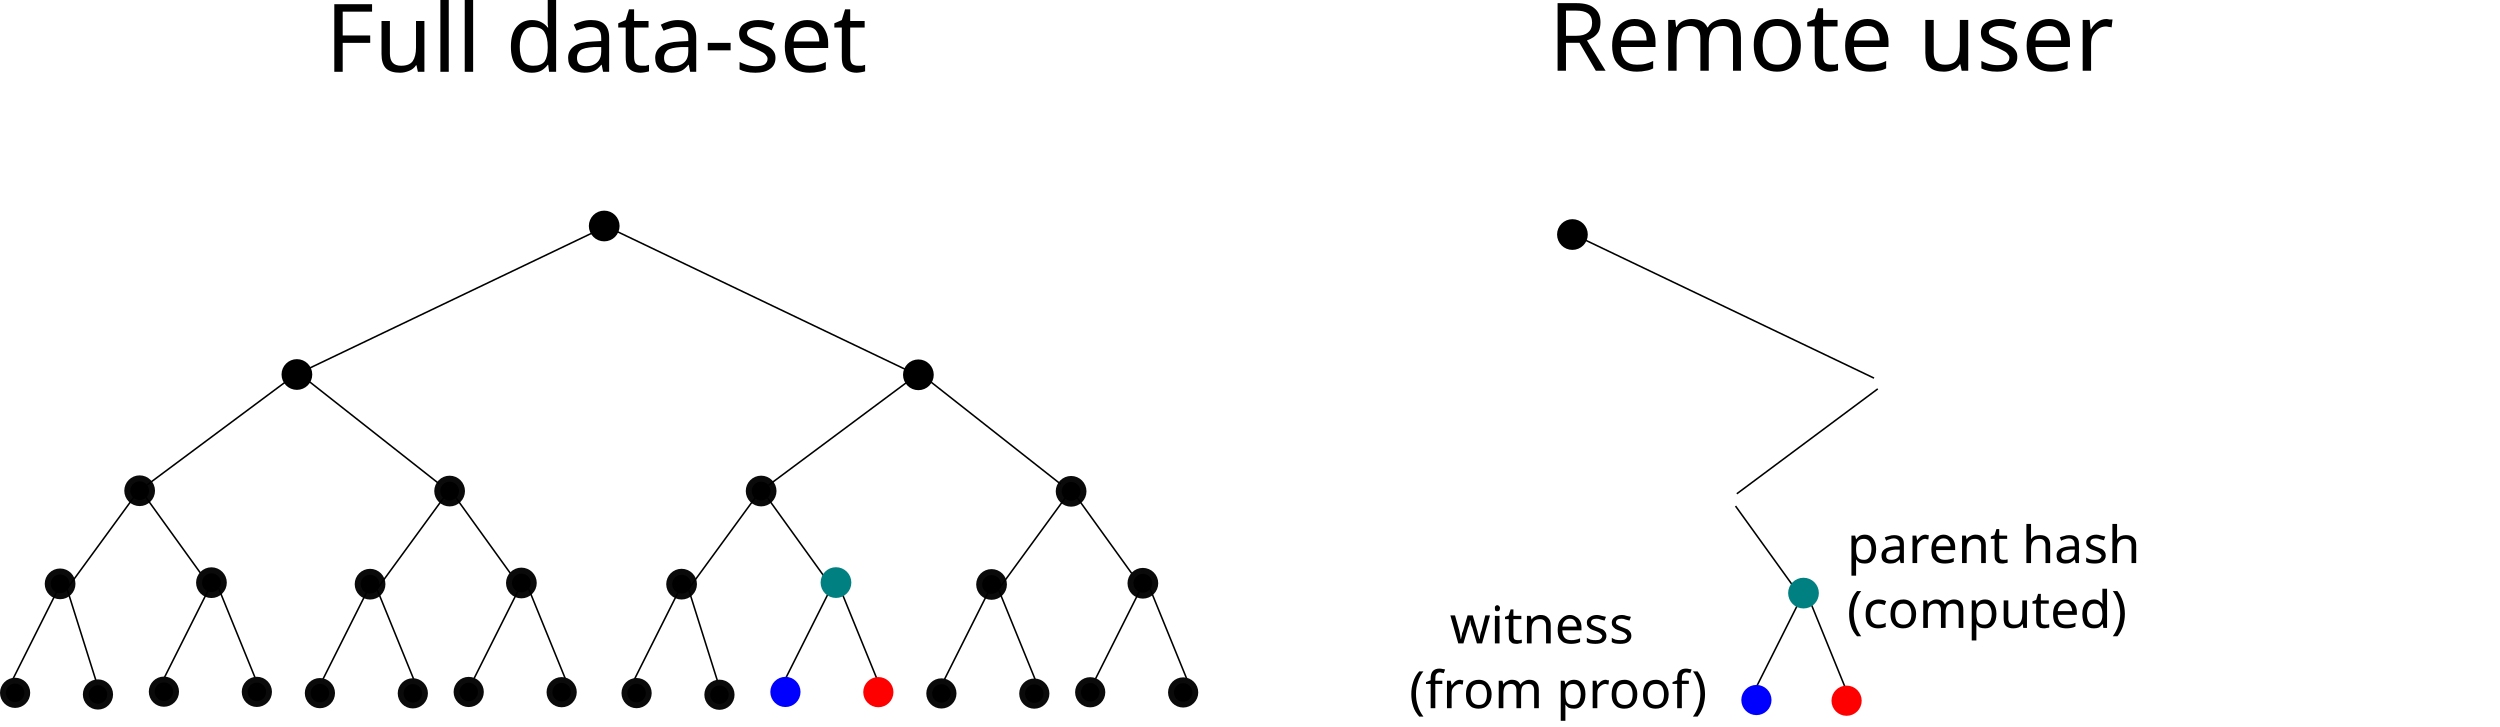
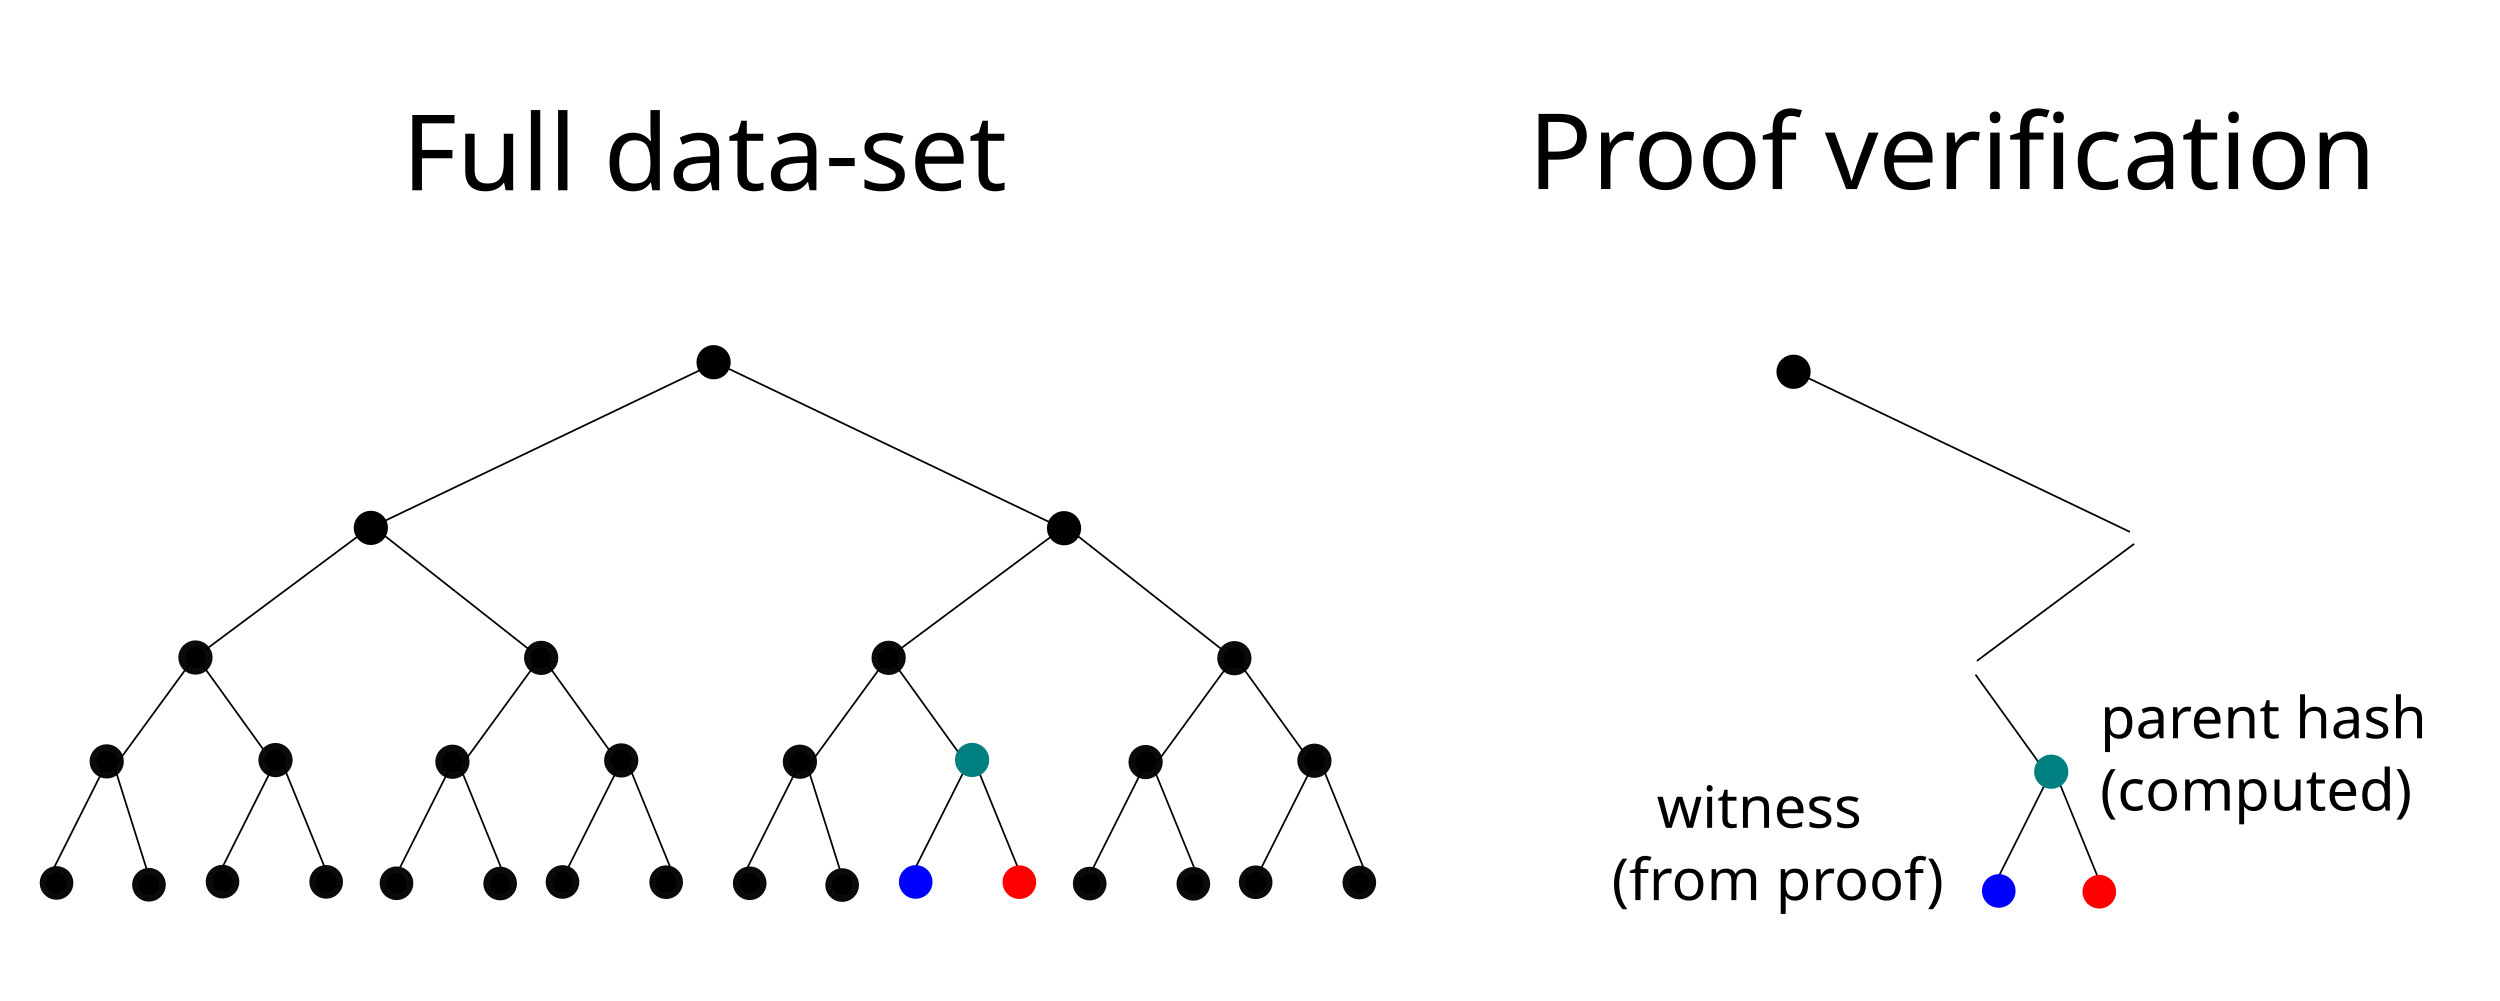
- <svg xmlns="http://www.w3.org/2000/svg" width="83.783mm" height="24.342mm" viewBox="0 0 83.783 24.342" version="1.1" id="svg8">
+ <svg xmlns="http://www.w3.org/2000/svg" width="150mm" height="60mm" viewBox="0 0 150 60" version="1.1" id="svg8">
  <defs id="defs2">
    <marker orient="auto" refY="0" refX="0" id="Arrow2Send" style="overflow:visible">
      <path id="path909" style="fill:#000000;fill-opacity:1;fill-rule:evenodd;stroke:#000000;stroke-width:0.625;stroke-linejoin:round;stroke-opacity:1" d="M 8.719,4.034 -2.207,0.016 8.719,-4.002 c -1.745,2.372 -1.735,5.617 -6e-7,8.035 z" transform="matrix(-0.3,0,0,-0.3,0.69,0)" />
    </marker>
    <marker orient="auto" refY="0" refX="0" id="Arrow1Mend" style="overflow:visible">
      <path id="path885" d="M 0,0 5,-5 -12.5,0 5,5 Z" style="fill:#000000;fill-opacity:1;fill-rule:evenodd;stroke:#000000;stroke-width:1pt;stroke-opacity:1" transform="matrix(-0.4,0,0,-0.4,-4,0)" />
    </marker>
    <marker orient="auto" refY="0" refX="0" id="Arrow2Mend" style="overflow:visible">
      <path id="path903" style="fill:#000000;fill-opacity:1;fill-rule:evenodd;stroke:#000000;stroke-width:0.625;stroke-linejoin:round;stroke-opacity:1" d="M 8.719,4.034 -2.207,0.016 8.719,-4.002 c -1.745,2.372 -1.735,5.617 -6e-7,8.035 z" transform="scale(-0.6)" />
    </marker>
    <marker orient="auto" refY="0" refX="0" id="Arrow2Send-9" style="overflow:visible">
      <path id="path909-6" style="fill:#000000;fill-opacity:1;fill-rule:evenodd;stroke:#000000;stroke-width:0.625;stroke-linejoin:round;stroke-opacity:1" d="M 8.719,4.034 -2.207,0.016 8.719,-4.002 c -1.745,2.372 -1.735,5.617 -6e-7,8.035 z" transform="matrix(-0.3,0,0,-0.3,0.69,0)" />
    </marker>
    <marker orient="auto" refY="0" refX="0" id="Arrow2Send-9-0" style="overflow:visible">
      <path id="path909-6-4" style="fill:#000000;fill-opacity:1;fill-rule:evenodd;stroke:#000000;stroke-width:0.625;stroke-linejoin:round;stroke-opacity:1" d="M 8.719,4.034 -2.207,0.016 8.719,-4.002 c -1.745,2.372 -1.735,5.617 -6e-7,8.035 z" transform="matrix(-0.3,0,0,-0.3,0.69,0)" />
    </marker>
    <marker orient="auto" refY="0" refX="0" id="Arrow2Send-2" style="overflow:visible">
      <path id="path909-2" style="fill:#000000;fill-opacity:1;fill-rule:evenodd;stroke:#000000;stroke-width:0.625;stroke-linejoin:round;stroke-opacity:1" d="M 8.719,4.034 -2.207,0.016 8.719,-4.002 c -1.745,2.372 -1.735,5.617 -6e-7,8.035 z" transform="matrix(-0.3,0,0,-0.3,0.69,0)" />
    </marker>
    <marker orient="auto" refY="0" refX="0" id="Arrow2Send-9-0-8" style="overflow:visible">
      <path id="path909-6-4-0" style="fill:#000000;fill-opacity:1;fill-rule:evenodd;stroke:#000000;stroke-width:0.625;stroke-linejoin:round;stroke-opacity:1" d="M 8.719,4.034 -2.207,0.016 8.719,-4.002 c -1.745,2.372 -1.735,5.617 -6e-7,8.035 z" transform="matrix(-0.3,0,0,-0.3,0.69,0)" />
    </marker>
    <marker orient="auto" refY="0" refX="0" id="Arrow2Send-2-4" style="overflow:visible">
      <path id="path909-2-0" style="fill:#000000;fill-opacity:1;fill-rule:evenodd;stroke:#000000;stroke-width:0.625;stroke-linejoin:round;stroke-opacity:1" d="M 8.719,4.034 -2.207,0.016 8.719,-4.002 c -1.745,2.372 -1.735,5.617 -6e-7,8.035 z" transform="matrix(-0.3,0,0,-0.3,0.69,0)" />
    </marker>
  </defs>
-   <g id="layer1" transform="translate(-142.2729,-45.375)">
-     <circle style="fill:#000000;fill-opacity:1;stroke:#0a0a0a;stroke-width:0.2;stroke-linecap:square;stroke-linejoin:miter;stroke-miterlimit:4;stroke-dasharray:none;stroke-dashoffset:0;stroke-opacity:1" id="path2131-0" cx="144.287" cy="64.942" r="0.415" />
-     <path style="fill:none;stroke:#000000;stroke-width:0.053px;stroke-linecap:butt;stroke-linejoin:miter;stroke-opacity:1" d="m 142.572,68.399 1.68,-3.347" id="path2162" />
-     <path style="fill:none;stroke:#000000;stroke-width:0.053px;stroke-linecap:butt;stroke-linejoin:miter;stroke-opacity:1" d="m 145.588,68.5 -1.069,-3.394" id="path2162-6" />
-     <circle style="fill:#000000;fill-opacity:1;stroke:#0a0a0a;stroke-width:0.2;stroke-linecap:square;stroke-linejoin:miter;stroke-miterlimit:4;stroke-dasharray:none;stroke-dashoffset:0;stroke-opacity:1" id="path2131-0-2-0" cx="146.953" cy="61.821" r="0.415" />
-     <path style="fill:none;stroke:#000000;stroke-width:0.053px;stroke-linecap:butt;stroke-linejoin:miter;stroke-opacity:1" d="m 144.519,65.105 2.347,-3.214" id="path2162-64-8" />
-     <path style="fill:none;stroke:#000000;stroke-width:0.053px;stroke-linecap:butt;stroke-linejoin:miter;stroke-opacity:1" d="m 149.133,64.778 -1.974,-2.741" id="path2162-6-8-1" />
-     <circle style="fill:#000000;fill-opacity:1;stroke:#0a0a0a;stroke-width:0.2;stroke-linecap:square;stroke-linejoin:miter;stroke-miterlimit:4;stroke-dasharray:none;stroke-dashoffset:0;stroke-opacity:1" id="path2131-0-2" cx="149.359" cy="64.902" r="0.415" />
-     <path style="fill:none;stroke:#000000;stroke-width:0.053px;stroke-linecap:butt;stroke-linejoin:miter;stroke-opacity:1" d="m 147.643,68.359 1.68,-3.347" id="path2162-7" />
-     <path style="fill:none;stroke:#000000;stroke-width:0.053px;stroke-linecap:butt;stroke-linejoin:miter;stroke-opacity:1" d="m 150.924,68.339 -1.334,-3.274" id="path2162-6-5" />
-     <circle style="fill:#000000;fill-opacity:1;stroke:#0a0a0a;stroke-width:0.2;stroke-linecap:square;stroke-linejoin:miter;stroke-miterlimit:4;stroke-dasharray:none;stroke-dashoffset:0;stroke-opacity:1" id="path2131-0-7" cx="154.675" cy="64.953" r="0.415" />
-     <path style="fill:none;stroke:#000000;stroke-width:0.053px;stroke-linecap:butt;stroke-linejoin:miter;stroke-opacity:1" d="M 152.959,68.41 154.64,65.062" id="path2162-9" />
-     <path style="fill:none;stroke:#000000;stroke-width:0.053px;stroke-linecap:butt;stroke-linejoin:miter;stroke-opacity:1" d="m 156.24,68.39 -1.334,-3.274" id="path2162-6-1" />
-     <circle style="fill:#000000;fill-opacity:1;stroke:#0a0a0a;stroke-width:0.2;stroke-linecap:square;stroke-linejoin:miter;stroke-miterlimit:4;stroke-dasharray:none;stroke-dashoffset:0;stroke-opacity:1" id="path2131-0-2-0-7" cx="157.341" cy="61.832" r="0.415" />
-     <path style="fill:none;stroke:#000000;stroke-width:0.053px;stroke-linecap:butt;stroke-linejoin:miter;stroke-opacity:1" d="m 154.907,65.116 2.347,-3.214" id="path2162-64-8-0" />
-     <path style="fill:none;stroke:#000000;stroke-width:0.053px;stroke-linecap:butt;stroke-linejoin:miter;stroke-opacity:1" d="m 159.521,64.789 -1.974,-2.741" id="path2162-6-8-1-6" />
-     <circle style="fill:#000000;fill-opacity:1;stroke:#0a0a0a;stroke-width:0.2;stroke-linecap:square;stroke-linejoin:miter;stroke-miterlimit:4;stroke-dasharray:none;stroke-dashoffset:0;stroke-opacity:1" id="path2131-0-2-8" cx="159.746" cy="64.913" r="0.415" />
-     <path style="fill:none;stroke:#000000;stroke-width:0.053px;stroke-linecap:butt;stroke-linejoin:miter;stroke-opacity:1" d="m 158.031,68.37 1.68,-3.347" id="path2162-7-3" />
-     <path style="fill:none;stroke:#000000;stroke-width:0.053px;stroke-linecap:butt;stroke-linejoin:miter;stroke-opacity:1" d="m 161.312,68.35 -1.334,-3.274" id="path2162-6-5-9" />
-     <circle style="fill:#000000;fill-opacity:1;stroke:#000000;stroke-width:0.2;stroke-linecap:square;stroke-linejoin:miter;stroke-miterlimit:4;stroke-dasharray:none;stroke-dashoffset:0;stroke-opacity:1" id="path2131-0-2-0-7-4" cx="152.223" cy="57.926" r="0.415" />
-     <path style="fill:none;stroke:#000000;stroke-width:0.053px;stroke-linecap:butt;stroke-linejoin:miter;stroke-opacity:1" d="m 147.202,61.627 4.724,-3.516" id="path2162-64-8-6" />
-     <path style="fill:none;stroke:#000000;stroke-width:0.053px;stroke-linecap:butt;stroke-linejoin:miter;stroke-opacity:1" d="M 156.99,61.589 152.548,58.092" id="path2162-64-8-6-3" />
-     <circle style="fill:#000000;fill-opacity:1;stroke:#0a0a0a;stroke-width:0.196;stroke-linecap:square;stroke-linejoin:miter;stroke-miterlimit:4;stroke-dasharray:none;stroke-dashoffset:0;stroke-opacity:1" id="path2131" cx="142.779" cy="68.594" r="0.408" />
-     <circle style="fill:#000000;fill-opacity:1;stroke:#0a0a0a;stroke-width:0.196;stroke-linecap:square;stroke-linejoin:miter;stroke-miterlimit:4;stroke-dasharray:none;stroke-dashoffset:0;stroke-opacity:1" id="path2131-8" cx="145.556" cy="68.649" r="0.408" />
-     <circle style="fill:#000000;fill-opacity:1;stroke:#0a0a0a;stroke-width:0.196;stroke-linecap:square;stroke-linejoin:miter;stroke-miterlimit:4;stroke-dasharray:none;stroke-dashoffset:0;stroke-opacity:1" id="path2131-02" cx="147.766" cy="68.555" r="0.408" />
-     <circle style="fill:#000000;fill-opacity:1;stroke:#0a0a0a;stroke-width:0.196;stroke-linecap:square;stroke-linejoin:miter;stroke-miterlimit:4;stroke-dasharray:none;stroke-dashoffset:0;stroke-opacity:1" id="path2131-8-9" cx="150.881" cy="68.562" r="0.408" />
-     <circle style="fill:#000000;fill-opacity:1;stroke:#0a0a0a;stroke-width:0.196;stroke-linecap:square;stroke-linejoin:miter;stroke-miterlimit:4;stroke-dasharray:none;stroke-dashoffset:0;stroke-opacity:1" id="path2131-9" cx="152.994" cy="68.604" r="0.408" />
-     <circle style="fill:#000000;fill-opacity:1;stroke:#0a0a0a;stroke-width:0.196;stroke-linecap:square;stroke-linejoin:miter;stroke-miterlimit:4;stroke-dasharray:none;stroke-dashoffset:0;stroke-opacity:1" id="path2131-8-4" cx="156.108" cy="68.611" r="0.408" />
-     <circle style="fill:#000000;fill-opacity:1;stroke:#0a0a0a;stroke-width:0.196;stroke-linecap:square;stroke-linejoin:miter;stroke-miterlimit:4;stroke-dasharray:none;stroke-dashoffset:0;stroke-opacity:1" id="path2131-02-0" cx="157.981" cy="68.565" r="0.408" />
-     <circle style="fill:#000000;fill-opacity:1;stroke:#0a0a0a;stroke-width:0.196;stroke-linecap:square;stroke-linejoin:miter;stroke-miterlimit:4;stroke-dasharray:none;stroke-dashoffset:0;stroke-opacity:1" id="path2131-8-9-5" cx="161.096" cy="68.572" r="0.408" />
-     <circle style="fill:#000000;fill-opacity:1;stroke:#0a0a0a;stroke-width:0.2;stroke-linecap:square;stroke-linejoin:miter;stroke-miterlimit:4;stroke-dasharray:none;stroke-dashoffset:0;stroke-opacity:1" id="path2131-0-9" cx="165.115" cy="64.952" r="0.415" />
-     <path style="fill:none;stroke:#000000;stroke-width:0.053px;stroke-linecap:butt;stroke-linejoin:miter;stroke-opacity:1" d="m 163.4,68.409 1.68,-3.347" id="path2162-94" />
-     <path style="fill:none;stroke:#000000;stroke-width:0.053px;stroke-linecap:butt;stroke-linejoin:miter;stroke-opacity:1" d="m 166.416,68.509 -1.069,-3.394" id="path2162-6-9" />
-     <circle style="fill:#000000;fill-opacity:1;stroke:#0a0a0a;stroke-width:0.2;stroke-linecap:square;stroke-linejoin:miter;stroke-miterlimit:4;stroke-dasharray:none;stroke-dashoffset:0;stroke-opacity:1" id="path2131-0-2-0-0" cx="167.781" cy="61.831" r="0.415" />
-     <path style="fill:none;stroke:#000000;stroke-width:0.053px;stroke-linecap:butt;stroke-linejoin:miter;stroke-opacity:1" d="m 165.347,65.115 2.347,-3.214" id="path2162-64-8-5" />
-     <path style="fill:none;stroke:#000000;stroke-width:0.053px;stroke-linecap:butt;stroke-linejoin:miter;stroke-opacity:1" d="m 169.961,64.788 -1.974,-2.741" id="path2162-6-8-1-1" />
-     <path style="fill:none;stroke:#000000;stroke-width:0.053px;stroke-linecap:butt;stroke-linejoin:miter;stroke-opacity:1" d="m 168.472,68.369 1.68,-3.347" id="path2162-7-7" />
-     <path style="fill:none;stroke:#000000;stroke-width:0.053px;stroke-linecap:butt;stroke-linejoin:miter;stroke-opacity:1" d="m 171.752,68.349 -1.334,-3.274" id="path2162-6-5-8" />
-     <circle style="fill:#000000;fill-opacity:1;stroke:#0a0a0a;stroke-width:0.2;stroke-linecap:square;stroke-linejoin:miter;stroke-miterlimit:4;stroke-dasharray:none;stroke-dashoffset:0;stroke-opacity:1" id="path2131-0-7-2" cx="175.503" cy="64.962" r="0.415" />
-     <path style="fill:none;stroke:#000000;stroke-width:0.053px;stroke-linecap:butt;stroke-linejoin:miter;stroke-opacity:1" d="m 173.787,68.419 1.68,-3.347" id="path2162-9-8" />
-     <path style="fill:none;stroke:#000000;stroke-width:0.053px;stroke-linecap:butt;stroke-linejoin:miter;stroke-opacity:1" d="m 177.068,68.399 -1.334,-3.274" id="path2162-6-1-6" />
-     <circle style="fill:#000000;fill-opacity:1;stroke:#0a0a0a;stroke-width:0.2;stroke-linecap:square;stroke-linejoin:miter;stroke-miterlimit:4;stroke-dasharray:none;stroke-dashoffset:0;stroke-opacity:1" id="path2131-0-2-0-7-8" cx="178.169" cy="61.841" r="0.415" />
-     <path style="fill:none;stroke:#000000;stroke-width:0.053px;stroke-linecap:butt;stroke-linejoin:miter;stroke-opacity:1" d="m 175.735,65.125 2.347,-3.214" id="path2162-64-8-0-0" />
-     <path style="fill:none;stroke:#000000;stroke-width:0.053px;stroke-linecap:butt;stroke-linejoin:miter;stroke-opacity:1" d="m 180.349,64.798 -1.974,-2.741" id="path2162-6-8-1-6-5" />
-     <circle style="fill:#000000;fill-opacity:1;stroke:#0a0a0a;stroke-width:0.2;stroke-linecap:square;stroke-linejoin:miter;stroke-miterlimit:4;stroke-dasharray:none;stroke-dashoffset:0;stroke-opacity:1" id="path2131-0-2-8-8" cx="180.574" cy="64.922" r="0.415" />
-     <path style="fill:none;stroke:#000000;stroke-width:0.053px;stroke-linecap:butt;stroke-linejoin:miter;stroke-opacity:1" d="m 178.859,68.379 1.68,-3.347" id="path2162-7-3-4" />
-     <path style="fill:none;stroke:#000000;stroke-width:0.053px;stroke-linecap:butt;stroke-linejoin:miter;stroke-opacity:1" d="M 182.14,68.359 180.806,65.085" id="path2162-6-5-9-1" />
-     <circle style="fill:#000000;fill-opacity:1;stroke:#000000;stroke-width:0.2;stroke-linecap:square;stroke-linejoin:miter;stroke-miterlimit:4;stroke-dasharray:none;stroke-dashoffset:0;stroke-opacity:1" id="path2131-0-2-0-7-4-5" cx="173.051" cy="57.936" r="0.415" />
-     <path style="fill:none;stroke:#000000;stroke-width:0.053px;stroke-linecap:butt;stroke-linejoin:miter;stroke-opacity:1" d="m 168.03,61.636 4.724,-3.516" id="path2162-64-8-6-1" />
-     <path style="fill:none;stroke:#000000;stroke-width:0.053px;stroke-linecap:butt;stroke-linejoin:miter;stroke-opacity:1" d="M 177.818,61.598 173.376,58.102" id="path2162-64-8-6-3-1" />
-     <circle style="fill:#000000;fill-opacity:1;stroke:#0a0a0a;stroke-width:0.196;stroke-linecap:square;stroke-linejoin:miter;stroke-miterlimit:4;stroke-dasharray:none;stroke-dashoffset:0;stroke-opacity:1" id="path2131-09" cx="163.607" cy="68.603" r="0.408" />
-     <circle style="fill:#000000;fill-opacity:1;stroke:#0a0a0a;stroke-width:0.196;stroke-linecap:square;stroke-linejoin:miter;stroke-miterlimit:4;stroke-dasharray:none;stroke-dashoffset:0;stroke-opacity:1" id="path2131-8-5" cx="166.384" cy="68.658" r="0.408" />
-     <circle style="fill:#0000ff;fill-opacity:1;stroke:#0000ff;stroke-width:0.196;stroke-linecap:square;stroke-linejoin:miter;stroke-miterlimit:4;stroke-dasharray:none;stroke-dashoffset:0;stroke-opacity:1" id="path2131-02-6" cx="168.595" cy="68.564" r="0.408" />
-     <circle style="fill:#ff0000;fill-opacity:1;stroke:#ff0000;stroke-width:0.196;stroke-linecap:square;stroke-linejoin:miter;stroke-miterlimit:4;stroke-dasharray:none;stroke-dashoffset:0;stroke-opacity:1" id="path2131-8-9-6" cx="171.709" cy="68.571" r="0.408" />
-     <circle style="fill:#000000;fill-opacity:1;stroke:#0a0a0a;stroke-width:0.196;stroke-linecap:square;stroke-linejoin:miter;stroke-miterlimit:4;stroke-dasharray:none;stroke-dashoffset:0;stroke-opacity:1" id="path2131-9-4" cx="173.822" cy="68.614" r="0.408" />
-     <circle style="fill:#000000;fill-opacity:1;stroke:#0a0a0a;stroke-width:0.196;stroke-linecap:square;stroke-linejoin:miter;stroke-miterlimit:4;stroke-dasharray:none;stroke-dashoffset:0;stroke-opacity:1" id="path2131-8-4-2" cx="176.936" cy="68.62" r="0.408" />
-     <circle style="fill:#000000;fill-opacity:1;stroke:#0a0a0a;stroke-width:0.196;stroke-linecap:square;stroke-linejoin:miter;stroke-miterlimit:4;stroke-dasharray:none;stroke-dashoffset:0;stroke-opacity:1" id="path2131-02-0-5" cx="178.809" cy="68.575" r="0.408" />
-     <circle style="fill:#000000;fill-opacity:1;stroke:#0a0a0a;stroke-width:0.196;stroke-linecap:square;stroke-linejoin:miter;stroke-miterlimit:4;stroke-dasharray:none;stroke-dashoffset:0;stroke-opacity:1" id="path2131-8-9-5-5" cx="181.924" cy="68.581" r="0.408" />
-     <circle style="fill:#000000;fill-opacity:1;stroke:#000000;stroke-width:0.2;stroke-linecap:square;stroke-linejoin:miter;stroke-miterlimit:4;stroke-dasharray:none;stroke-dashoffset:0;stroke-opacity:1" id="path2131-0-2-0-7-4-5-1" cx="162.522" cy="52.949" r="0.415" />
-     <path style="fill:none;stroke:#000000;stroke-width:0.053px;stroke-linecap:butt;stroke-linejoin:miter;stroke-opacity:1" d="m 152.523,57.771 9.701,-4.638" id="path2162-64-8-6-1-6" />
-     <path style="fill:none;stroke:#000000;stroke-width:0.053px;stroke-linecap:butt;stroke-linejoin:miter;stroke-opacity:1" d="m 172.628,57.76 -9.701,-4.638" id="path2162-64-8-6-1-6-0" />
-     <text xml:space="preserve" style="font-style:normal;font-weight:normal;font-size:3.167px;line-height:1.25;font-family:sans-serif;letter-spacing:0px;word-spacing:0px;fill:#000000;fill-opacity:1;stroke:none;stroke-width:0.079" x="153.163" y="47.782" id="text21453">
-       <tspan id="tspan21451" x="153.163" y="47.782" style="stroke-width:0.079">Full data-set</tspan>
+   <g id="layer1" transform="translate(-142.2729,-9.71656)">
+     <circle style="fill:#000000;fill-opacity:1;stroke:#0a0a0a;stroke-width:0.399;stroke-linecap:square;stroke-linejoin:miter;stroke-miterlimit:4;stroke-dasharray:none;stroke-dashoffset:0;stroke-opacity:1" id="path2131-0" cx="148.676" cy="55.4" r="0.829" />
+     <path style="fill:none;stroke:#000000;stroke-width:0.105px;stroke-linecap:butt;stroke-linejoin:miter;stroke-opacity:1" d="m 145.251,62.304 3.355,-6.684" id="path2162" />
+     <path style="fill:none;stroke:#000000;stroke-width:0.105px;stroke-linecap:butt;stroke-linejoin:miter;stroke-opacity:1" d="m 151.273,62.504 -2.134,-6.778" id="path2162-6" />
+     <circle style="fill:#000000;fill-opacity:1;stroke:#0a0a0a;stroke-width:0.399;stroke-linecap:square;stroke-linejoin:miter;stroke-miterlimit:4;stroke-dasharray:none;stroke-dashoffset:0;stroke-opacity:1" id="path2131-0-2-0" cx="154" cy="49.168" r="0.829" />
+     <path style="fill:none;stroke:#000000;stroke-width:0.105px;stroke-linecap:butt;stroke-linejoin:miter;stroke-opacity:1" d="m 149.139,55.726 4.687,-6.418" id="path2162-64-8" />
+     <path style="fill:none;stroke:#000000;stroke-width:0.105px;stroke-linecap:butt;stroke-linejoin:miter;stroke-opacity:1" d="M 158.353,55.073 154.412,49.601" id="path2162-6-8-1" />
+     <circle style="fill:#000000;fill-opacity:1;stroke:#0a0a0a;stroke-width:0.399;stroke-linecap:square;stroke-linejoin:miter;stroke-miterlimit:4;stroke-dasharray:none;stroke-dashoffset:0;stroke-opacity:1" id="path2131-0-2" cx="158.803" cy="55.321" r="0.829" />
+     <path style="fill:none;stroke:#000000;stroke-width:0.105px;stroke-linecap:butt;stroke-linejoin:miter;stroke-opacity:1" d="m 155.379,62.224 3.356,-6.684" id="path2162-7" />
+     <path style="fill:none;stroke:#000000;stroke-width:0.105px;stroke-linecap:butt;stroke-linejoin:miter;stroke-opacity:1" d="M 161.93,62.184 159.267,55.646" id="path2162-6-5" />
+     <circle style="fill:#000000;fill-opacity:1;stroke:#0a0a0a;stroke-width:0.399;stroke-linecap:square;stroke-linejoin:miter;stroke-miterlimit:4;stroke-dasharray:none;stroke-dashoffset:0;stroke-opacity:1" id="path2131-0-7" cx="169.419" cy="55.421" r="0.829" />
+     <path style="fill:none;stroke:#000000;stroke-width:0.105px;stroke-linecap:butt;stroke-linejoin:miter;stroke-opacity:1" d="m 165.994,62.324 3.355,-6.684" id="path2162-9" />
+     <path style="fill:none;stroke:#000000;stroke-width:0.105px;stroke-linecap:butt;stroke-linejoin:miter;stroke-opacity:1" d="m 172.545,62.284 -2.663,-6.538" id="path2162-6-1" />
+     <circle style="fill:#000000;fill-opacity:1;stroke:#0a0a0a;stroke-width:0.399;stroke-linecap:square;stroke-linejoin:miter;stroke-miterlimit:4;stroke-dasharray:none;stroke-dashoffset:0;stroke-opacity:1" id="path2131-0-2-0-7" cx="174.743" cy="49.189" r="0.829" />
+     <path style="fill:none;stroke:#000000;stroke-width:0.105px;stroke-linecap:butt;stroke-linejoin:miter;stroke-opacity:1" d="m 169.882,55.747 4.687,-6.418" id="path2162-64-8-0" />
+     <path style="fill:none;stroke:#000000;stroke-width:0.105px;stroke-linecap:butt;stroke-linejoin:miter;stroke-opacity:1" d="m 179.096,55.094 -3.941,-5.473" id="path2162-6-8-1-6" />
+     <circle style="fill:#000000;fill-opacity:1;stroke:#0a0a0a;stroke-width:0.399;stroke-linecap:square;stroke-linejoin:miter;stroke-miterlimit:4;stroke-dasharray:none;stroke-dashoffset:0;stroke-opacity:1" id="path2131-0-2-8" cx="179.547" cy="55.342" r="0.829" />
+     <path style="fill:none;stroke:#000000;stroke-width:0.105px;stroke-linecap:butt;stroke-linejoin:miter;stroke-opacity:1" d="m 176.122,62.245 3.355,-6.684" id="path2162-7-3" />
+     <path style="fill:none;stroke:#000000;stroke-width:0.105px;stroke-linecap:butt;stroke-linejoin:miter;stroke-opacity:1" d="m 182.673,62.205 -2.663,-6.538" id="path2162-6-5-9" />
+     <circle style="fill:#000000;fill-opacity:1;stroke:#000000;stroke-width:0.399;stroke-linecap:square;stroke-linejoin:miter;stroke-miterlimit:4;stroke-dasharray:none;stroke-dashoffset:0;stroke-opacity:1" id="path2131-0-2-0-7-4" cx="164.524" cy="41.39" r="0.829" />
+     <path style="fill:none;stroke:#000000;stroke-width:0.105px;stroke-linecap:butt;stroke-linejoin:miter;stroke-opacity:1" d="m 154.497,48.779 9.432,-7.021" id="path2162-64-8-6" />
+     <path style="fill:none;stroke:#000000;stroke-width:0.105px;stroke-linecap:butt;stroke-linejoin:miter;stroke-opacity:1" d="m 174.044,48.704 -8.871,-6.983" id="path2162-64-8-6-3" />
+     <circle style="fill:#000000;fill-opacity:1;stroke:#0a0a0a;stroke-width:0.392;stroke-linecap:square;stroke-linejoin:miter;stroke-miterlimit:4;stroke-dasharray:none;stroke-dashoffset:0;stroke-opacity:1" id="path2131" cx="145.665" cy="62.693" r="0.815" />
+     <circle style="fill:#000000;fill-opacity:1;stroke:#0a0a0a;stroke-width:0.392;stroke-linecap:square;stroke-linejoin:miter;stroke-miterlimit:4;stroke-dasharray:none;stroke-dashoffset:0;stroke-opacity:1" id="path2131-8" cx="151.211" cy="62.802" r="0.815" />
+     <circle style="fill:#000000;fill-opacity:1;stroke:#0a0a0a;stroke-width:0.392;stroke-linecap:square;stroke-linejoin:miter;stroke-miterlimit:4;stroke-dasharray:none;stroke-dashoffset:0;stroke-opacity:1" id="path2131-02" cx="155.624" cy="62.615" r="0.815" />
+     <circle style="fill:#000000;fill-opacity:1;stroke:#0a0a0a;stroke-width:0.392;stroke-linecap:square;stroke-linejoin:miter;stroke-miterlimit:4;stroke-dasharray:none;stroke-dashoffset:0;stroke-opacity:1" id="path2131-8-9" cx="161.843" cy="62.628" r="0.815" />
+     <circle style="fill:#000000;fill-opacity:1;stroke:#0a0a0a;stroke-width:0.392;stroke-linecap:square;stroke-linejoin:miter;stroke-miterlimit:4;stroke-dasharray:none;stroke-dashoffset:0;stroke-opacity:1" id="path2131-9" cx="166.063" cy="62.713" r="0.815" />
+     <circle style="fill:#000000;fill-opacity:1;stroke:#0a0a0a;stroke-width:0.392;stroke-linecap:square;stroke-linejoin:miter;stroke-miterlimit:4;stroke-dasharray:none;stroke-dashoffset:0;stroke-opacity:1" id="path2131-8-4" cx="172.282" cy="62.727" r="0.815" />
+     <circle style="fill:#000000;fill-opacity:1;stroke:#0a0a0a;stroke-width:0.392;stroke-linecap:square;stroke-linejoin:miter;stroke-miterlimit:4;stroke-dasharray:none;stroke-dashoffset:0;stroke-opacity:1" id="path2131-02-0" cx="176.022" cy="62.635" r="0.815" />
+     <circle style="fill:#000000;fill-opacity:1;stroke:#0a0a0a;stroke-width:0.392;stroke-linecap:square;stroke-linejoin:miter;stroke-miterlimit:4;stroke-dasharray:none;stroke-dashoffset:0;stroke-opacity:1" id="path2131-8-9-5" cx="182.242" cy="62.648" r="0.815" />
+     <circle style="fill:#000000;fill-opacity:1;stroke:#0a0a0a;stroke-width:0.399;stroke-linecap:square;stroke-linejoin:miter;stroke-miterlimit:4;stroke-dasharray:none;stroke-dashoffset:0;stroke-opacity:1" id="path2131-0-9" cx="190.267" cy="55.419" r="0.829" />
+     <path style="fill:none;stroke:#000000;stroke-width:0.105px;stroke-linecap:butt;stroke-linejoin:miter;stroke-opacity:1" d="m 186.842,62.323 3.356,-6.684" id="path2162-94" />
+     <path style="fill:none;stroke:#000000;stroke-width:0.105px;stroke-linecap:butt;stroke-linejoin:miter;stroke-opacity:1" d="m 192.865,62.523 -2.134,-6.778" id="path2162-6-9" />
+     <circle style="fill:#000000;fill-opacity:1;stroke:#0a0a0a;stroke-width:0.399;stroke-linecap:square;stroke-linejoin:miter;stroke-miterlimit:4;stroke-dasharray:none;stroke-dashoffset:0;stroke-opacity:1" id="path2131-0-2-0-0" cx="195.591" cy="49.187" r="0.829" />
+     <path style="fill:none;stroke:#000000;stroke-width:0.105px;stroke-linecap:butt;stroke-linejoin:miter;stroke-opacity:1" d="m 190.73,55.745 4.687,-6.418" id="path2162-64-8-5" />
+     <path style="fill:none;stroke:#000000;stroke-width:0.105px;stroke-linecap:butt;stroke-linejoin:miter;stroke-opacity:1" d="m 199.945,55.092 -3.941,-5.473" id="path2162-6-8-1-1" />
+     <path style="fill:none;stroke:#000000;stroke-width:0.105px;stroke-linecap:butt;stroke-linejoin:miter;stroke-opacity:1" d="m 196.97,62.243 3.355,-6.684" id="path2162-7-7" />
+     <path style="fill:none;stroke:#000000;stroke-width:0.105px;stroke-linecap:butt;stroke-linejoin:miter;stroke-opacity:1" d="m 203.521,62.203 -2.663,-6.538" id="path2162-6-5-8" />
+     <circle style="fill:#000000;fill-opacity:1;stroke:#0a0a0a;stroke-width:0.399;stroke-linecap:square;stroke-linejoin:miter;stroke-miterlimit:4;stroke-dasharray:none;stroke-dashoffset:0;stroke-opacity:1" id="path2131-0-7-2" cx="211.01" cy="55.44" r="0.829" />
+     <path style="fill:none;stroke:#000000;stroke-width:0.105px;stroke-linecap:butt;stroke-linejoin:miter;stroke-opacity:1" d="m 207.586,62.343 3.355,-6.684" id="path2162-9-8" />
+     <path style="fill:none;stroke:#000000;stroke-width:0.105px;stroke-linecap:butt;stroke-linejoin:miter;stroke-opacity:1" d="M 214.137,62.303 211.474,55.766" id="path2162-6-1-6" />
+     <circle style="fill:#000000;fill-opacity:1;stroke:#0a0a0a;stroke-width:0.399;stroke-linecap:square;stroke-linejoin:miter;stroke-miterlimit:4;stroke-dasharray:none;stroke-dashoffset:0;stroke-opacity:1" id="path2131-0-2-0-7-8" cx="216.335" cy="49.208" r="0.829" />
+     <path style="fill:none;stroke:#000000;stroke-width:0.105px;stroke-linecap:butt;stroke-linejoin:miter;stroke-opacity:1" d="m 211.474,55.766 4.687,-6.418" id="path2162-64-8-0-0" />
+     <path style="fill:none;stroke:#000000;stroke-width:0.105px;stroke-linecap:butt;stroke-linejoin:miter;stroke-opacity:1" d="M 220.688,55.113 216.747,49.641" id="path2162-6-8-1-6-5" />
+     <circle style="fill:#000000;fill-opacity:1;stroke:#0a0a0a;stroke-width:0.399;stroke-linecap:square;stroke-linejoin:miter;stroke-miterlimit:4;stroke-dasharray:none;stroke-dashoffset:0;stroke-opacity:1" id="path2131-0-2-8-8" cx="221.138" cy="55.361" r="0.829" />
+     <path style="fill:none;stroke:#000000;stroke-width:0.105px;stroke-linecap:butt;stroke-linejoin:miter;stroke-opacity:1" d="m 217.713,62.264 3.356,-6.684" id="path2162-7-3-4" />
+     <path style="fill:none;stroke:#000000;stroke-width:0.105px;stroke-linecap:butt;stroke-linejoin:miter;stroke-opacity:1" d="m 224.265,62.224 -2.663,-6.538" id="path2162-6-5-9-1" />
+     <circle style="fill:#000000;fill-opacity:1;stroke:#000000;stroke-width:0.399;stroke-linecap:square;stroke-linejoin:miter;stroke-miterlimit:4;stroke-dasharray:none;stroke-dashoffset:0;stroke-opacity:1" id="path2131-0-2-0-7-4-5" cx="206.115" cy="41.409" r="0.829" />
+     <path style="fill:none;stroke:#000000;stroke-width:0.105px;stroke-linecap:butt;stroke-linejoin:miter;stroke-opacity:1" d="m 196.089,48.799 9.432,-7.021" id="path2162-64-8-6-1" />
+     <path style="fill:none;stroke:#000000;stroke-width:0.105px;stroke-linecap:butt;stroke-linejoin:miter;stroke-opacity:1" d="m 215.635,48.723 -8.871,-6.983" id="path2162-64-8-6-3-1" />
+     <circle style="fill:#000000;fill-opacity:1;stroke:#0a0a0a;stroke-width:0.392;stroke-linecap:square;stroke-linejoin:miter;stroke-miterlimit:4;stroke-dasharray:none;stroke-dashoffset:0;stroke-opacity:1" id="path2131-09" cx="187.256" cy="62.712" r="0.815" />
+     <circle style="fill:#000000;fill-opacity:1;stroke:#0a0a0a;stroke-width:0.392;stroke-linecap:square;stroke-linejoin:miter;stroke-miterlimit:4;stroke-dasharray:none;stroke-dashoffset:0;stroke-opacity:1" id="path2131-8-5" cx="192.802" cy="62.821" r="0.815" />
+     <circle style="fill:#0000ff;fill-opacity:1;stroke:#0000ff;stroke-width:0.392;stroke-linecap:square;stroke-linejoin:miter;stroke-miterlimit:4;stroke-dasharray:none;stroke-dashoffset:0;stroke-opacity:1" id="path2131-02-6" cx="197.216" cy="62.634" r="0.815" />
+     <circle style="fill:#ff0000;fill-opacity:1;stroke:#ff0000;stroke-width:0.392;stroke-linecap:square;stroke-linejoin:miter;stroke-miterlimit:4;stroke-dasharray:none;stroke-dashoffset:0;stroke-opacity:1" id="path2131-8-9-6" cx="203.435" cy="62.647" r="0.815" />
+     <circle style="fill:#000000;fill-opacity:1;stroke:#0a0a0a;stroke-width:0.392;stroke-linecap:square;stroke-linejoin:miter;stroke-miterlimit:4;stroke-dasharray:none;stroke-dashoffset:0;stroke-opacity:1" id="path2131-9-4" cx="207.655" cy="62.732" r="0.815" />
+     <circle style="fill:#000000;fill-opacity:1;stroke:#0a0a0a;stroke-width:0.392;stroke-linecap:square;stroke-linejoin:miter;stroke-miterlimit:4;stroke-dasharray:none;stroke-dashoffset:0;stroke-opacity:1" id="path2131-8-4-2" cx="213.874" cy="62.746" r="0.815" />
+     <circle style="fill:#000000;fill-opacity:1;stroke:#0a0a0a;stroke-width:0.392;stroke-linecap:square;stroke-linejoin:miter;stroke-miterlimit:4;stroke-dasharray:none;stroke-dashoffset:0;stroke-opacity:1" id="path2131-02-0-5" cx="217.614" cy="62.654" r="0.815" />
+     <circle style="fill:#000000;fill-opacity:1;stroke:#0a0a0a;stroke-width:0.392;stroke-linecap:square;stroke-linejoin:miter;stroke-miterlimit:4;stroke-dasharray:none;stroke-dashoffset:0;stroke-opacity:1" id="path2131-8-9-5-5" cx="223.833" cy="62.668" r="0.815" />
+     <circle style="fill:#000000;fill-opacity:1;stroke:#000000;stroke-width:0.399;stroke-linecap:square;stroke-linejoin:miter;stroke-miterlimit:4;stroke-dasharray:none;stroke-dashoffset:0;stroke-opacity:1" id="path2131-0-2-0-7-4-5-1" cx="185.089" cy="31.45" r="0.829" />
+     <path style="fill:none;stroke:#000000;stroke-width:0.105px;stroke-linecap:butt;stroke-linejoin:miter;stroke-opacity:1" d="m 165.123,41.08 19.372,-9.261" id="path2162-64-8-6-1-6" />
+     <path style="fill:none;stroke:#000000;stroke-width:0.105px;stroke-linecap:butt;stroke-linejoin:miter;stroke-opacity:1" d="M 205.271,41.058 185.899,31.797" id="path2162-64-8-6-1-6-0" />
+     <text xml:space="preserve" style="font-style:normal;font-weight:normal;font-size:6.325px;line-height:1.25;font-family:sans-serif;letter-spacing:0px;word-spacing:0px;fill:#000000;fill-opacity:1;stroke:none;stroke-width:0.158" x="166.401" y="21.132" id="text21453">
+       <tspan id="tspan21451" x="166.401" y="21.132" style="stroke-width:0.158">Full data-set</tspan>
    </text>
-     <path style="fill:none;stroke:#000000;stroke-width:0.053px;stroke-linecap:butt;stroke-linejoin:miter;stroke-opacity:1" d="m 202.41,65.075 -1.974,-2.741" id="path2162-6-8-1-1-8-5" />
-     <path style="fill:none;stroke:#000000;stroke-width:0.053px;stroke-linecap:butt;stroke-linejoin:miter;stroke-opacity:1" d="M 204.201,68.636 202.867,65.362" id="path2162-6-5-8-3-4" />
-     <path style="fill:none;stroke:#000000;stroke-width:0.053px;stroke-linecap:butt;stroke-linejoin:miter;stroke-opacity:1" d="m 200.479,61.923 4.724,-3.516" id="path2162-64-8-6-1-4-4" />
-     <circle style="fill:#ff0000;fill-opacity:1;stroke:#ff0000;stroke-width:0.196;stroke-linecap:square;stroke-linejoin:miter;stroke-miterlimit:4;stroke-dasharray:none;stroke-dashoffset:0;stroke-opacity:1" id="path2131-8-9-6-0-9" cx="204.158" cy="68.858" r="0.408" />
-     <circle style="fill:#000000;fill-opacity:1;stroke:#000000;stroke-width:0.2;stroke-linecap:square;stroke-linejoin:miter;stroke-miterlimit:4;stroke-dasharray:none;stroke-dashoffset:0;stroke-opacity:1" id="path2131-0-2-0-7-4-5-1-3-3" cx="194.97" cy="53.235" r="0.415" />
-     <path style="fill:none;stroke:#000000;stroke-width:0.053px;stroke-linecap:butt;stroke-linejoin:miter;stroke-opacity:1" d="m 205.077,58.047 -9.701,-4.638" id="path2162-64-8-6-1-6-0-7-8" />
-     <text xml:space="preserve" style="font-style:normal;font-weight:normal;font-size:1.738px;line-height:1.25;font-family:sans-serif;letter-spacing:0px;word-spacing:0px;fill:#000000;fill-opacity:1;stroke:none;stroke-width:0.043" x="189.506" y="66.937" id="text21697-8">
-       <tspan id="tspan21695-8" x="189.506" y="66.937" style="stroke-width:0.043">   witness</tspan>
-       <tspan x="189.506" y="69.109" style="stroke-width:0.043" id="tspan21866">(from proof)</tspan>
+     <path style="fill:none;stroke:#000000;stroke-width:0.105px;stroke-linecap:butt;stroke-linejoin:miter;stroke-opacity:1" d="m 264.742,55.665 -3.941,-5.473" id="path2162-6-8-1-1-8-5" />
+     <path style="fill:none;stroke:#000000;stroke-width:0.105px;stroke-linecap:butt;stroke-linejoin:miter;stroke-opacity:1" d="m 268.318,62.776 -2.663,-6.538" id="path2162-6-5-8-3-4" />
+     <path style="fill:none;stroke:#000000;stroke-width:0.105px;stroke-linecap:butt;stroke-linejoin:miter;stroke-opacity:1" d="m 260.886,49.371 9.432,-7.021" id="path2162-64-8-6-1-4-4" />
+     <circle style="fill:#ff0000;fill-opacity:1;stroke:#ff0000;stroke-width:0.392;stroke-linecap:square;stroke-linejoin:miter;stroke-miterlimit:4;stroke-dasharray:none;stroke-dashoffset:0;stroke-opacity:1" id="path2131-8-9-6-0-9" cx="268.232" cy="63.22" r="0.815" />
+     <circle style="fill:#000000;fill-opacity:1;stroke:#000000;stroke-width:0.399;stroke-linecap:square;stroke-linejoin:miter;stroke-miterlimit:4;stroke-dasharray:none;stroke-dashoffset:0;stroke-opacity:1" id="path2131-0-2-0-7-4-5-1-3-3" cx="249.886" cy="32.023" r="0.829" />
+     <path style="fill:none;stroke:#000000;stroke-width:0.105px;stroke-linecap:butt;stroke-linejoin:miter;stroke-opacity:1" d="M 270.068,41.631 250.696,32.37" id="path2162-64-8-6-1-6-0-7-8" />
+     <text xml:space="preserve" style="font-style:normal;font-weight:normal;font-size:3.471px;line-height:1.25;font-family:sans-serif;letter-spacing:0px;word-spacing:0px;fill:#000000;fill-opacity:1;stroke:none;stroke-width:0.087" x="238.974" y="59.383" id="text21697-8">
+       <tspan id="tspan21695-8" x="238.974" y="59.383" style="stroke-width:0.087">   witness</tspan>
+       <tspan x="238.974" y="63.722" style="stroke-width:0.087" id="tspan21866">(from proof)</tspan>
    </text>
-     <text xml:space="preserve" style="font-style:normal;font-weight:normal;font-size:3.167px;line-height:1.25;font-family:sans-serif;letter-spacing:0px;word-spacing:0px;fill:#000000;fill-opacity:1;stroke:none;stroke-width:0.079" x="194.159" y="47.746" id="text21453-1">
-       <tspan id="tspan21451-6" x="194.159" y="47.746" style="stroke-width:0.079">Remote user</tspan>
+     <text xml:space="preserve" style="font-style:normal;font-weight:normal;font-size:6.325px;line-height:1.25;font-family:sans-serif;letter-spacing:0px;word-spacing:0px;fill:#000000;fill-opacity:1;stroke:none;stroke-width:0.158" x="233.977" y="21.062" id="text21453-1">
+       <tspan id="tspan21451-6" x="233.977" y="21.062" style="stroke-width:0.158">Proof verification</tspan>
    </text>
-     <path style="fill:none;stroke:#000000;stroke-width:0.053px;stroke-linecap:butt;stroke-linejoin:miter;stroke-opacity:1" d="m 201.013,68.64 1.68,-3.347" id="path2162-7-7-8" />
-     <circle style="fill:#0000ff;fill-opacity:1;stroke:#0000ff;stroke-width:0.196;stroke-linecap:square;stroke-linejoin:miter;stroke-miterlimit:4;stroke-dasharray:none;stroke-dashoffset:0;stroke-opacity:1" id="path2131-02-6-0" cx="201.136" cy="68.835" r="0.408" />
-     <circle style="fill:#008080;fill-opacity:1;stroke:#008080;stroke-width:0.2;stroke-linecap:square;stroke-linejoin:miter;stroke-miterlimit:4;stroke-dasharray:none;stroke-dashoffset:0;stroke-opacity:1" id="path2131-0-2-1-9" cx="202.714" cy="65.252" r="0.415" />
-     <text xml:space="preserve" style="font-style:normal;font-weight:normal;font-size:1.738px;line-height:1.25;font-family:sans-serif;letter-spacing:0px;word-spacing:0px;fill:#000000;fill-opacity:1;stroke:none;stroke-width:0.043" x="204.181" y="64.245" id="text21697-8-9">
-       <tspan id="tspan21695-8-2" x="204.181" y="64.245" style="stroke-width:0.043">parent hash</tspan>
-       <tspan x="204.181" y="66.418" style="stroke-width:0.043" id="tspan21866-9">(computed)</tspan>
+     <path style="fill:none;stroke:#000000;stroke-width:0.105px;stroke-linecap:butt;stroke-linejoin:miter;stroke-opacity:1" d="m 261.953,62.784 3.356,-6.684" id="path2162-7-7-8" />
+     <circle style="fill:#0000ff;fill-opacity:1;stroke:#0000ff;stroke-width:0.392;stroke-linecap:square;stroke-linejoin:miter;stroke-miterlimit:4;stroke-dasharray:none;stroke-dashoffset:0;stroke-opacity:1" id="path2131-02-6-0" cx="262.198" cy="63.174" r="0.815" />
+     <circle style="fill:#008080;fill-opacity:1;stroke:#008080;stroke-width:0.399;stroke-linecap:square;stroke-linejoin:miter;stroke-miterlimit:4;stroke-dasharray:none;stroke-dashoffset:0;stroke-opacity:1" id="path2131-0-2-1-9" cx="265.348" cy="56.018" r="0.829" />
+     <text xml:space="preserve" style="font-style:normal;font-weight:normal;font-size:3.471px;line-height:1.25;font-family:sans-serif;letter-spacing:0px;word-spacing:0px;fill:#000000;fill-opacity:1;stroke:none;stroke-width:0.087" x="268.279" y="54.009" id="text21697-8-9">
+       <tspan id="tspan21695-8-2" x="268.279" y="54.009" style="stroke-width:0.087">parent hash</tspan>
+       <tspan x="268.279" y="58.348" style="stroke-width:0.087" id="tspan21866-9">(computed)</tspan>
    </text>
-     <circle style="fill:#008080;fill-opacity:1;stroke:#008080;stroke-width:0.2;stroke-linecap:square;stroke-linejoin:miter;stroke-miterlimit:4;stroke-dasharray:none;stroke-dashoffset:0;stroke-opacity:1" id="path2131-0-2-1" cx="170.289" cy="64.899" r="0.415" />
+     <circle style="fill:#008080;fill-opacity:1;stroke:#008080;stroke-width:0.399;stroke-linecap:square;stroke-linejoin:miter;stroke-miterlimit:4;stroke-dasharray:none;stroke-dashoffset:0;stroke-opacity:1" id="path2131-0-2-1" cx="200.6" cy="55.314" r="0.829" />
  </g>
</svg>
